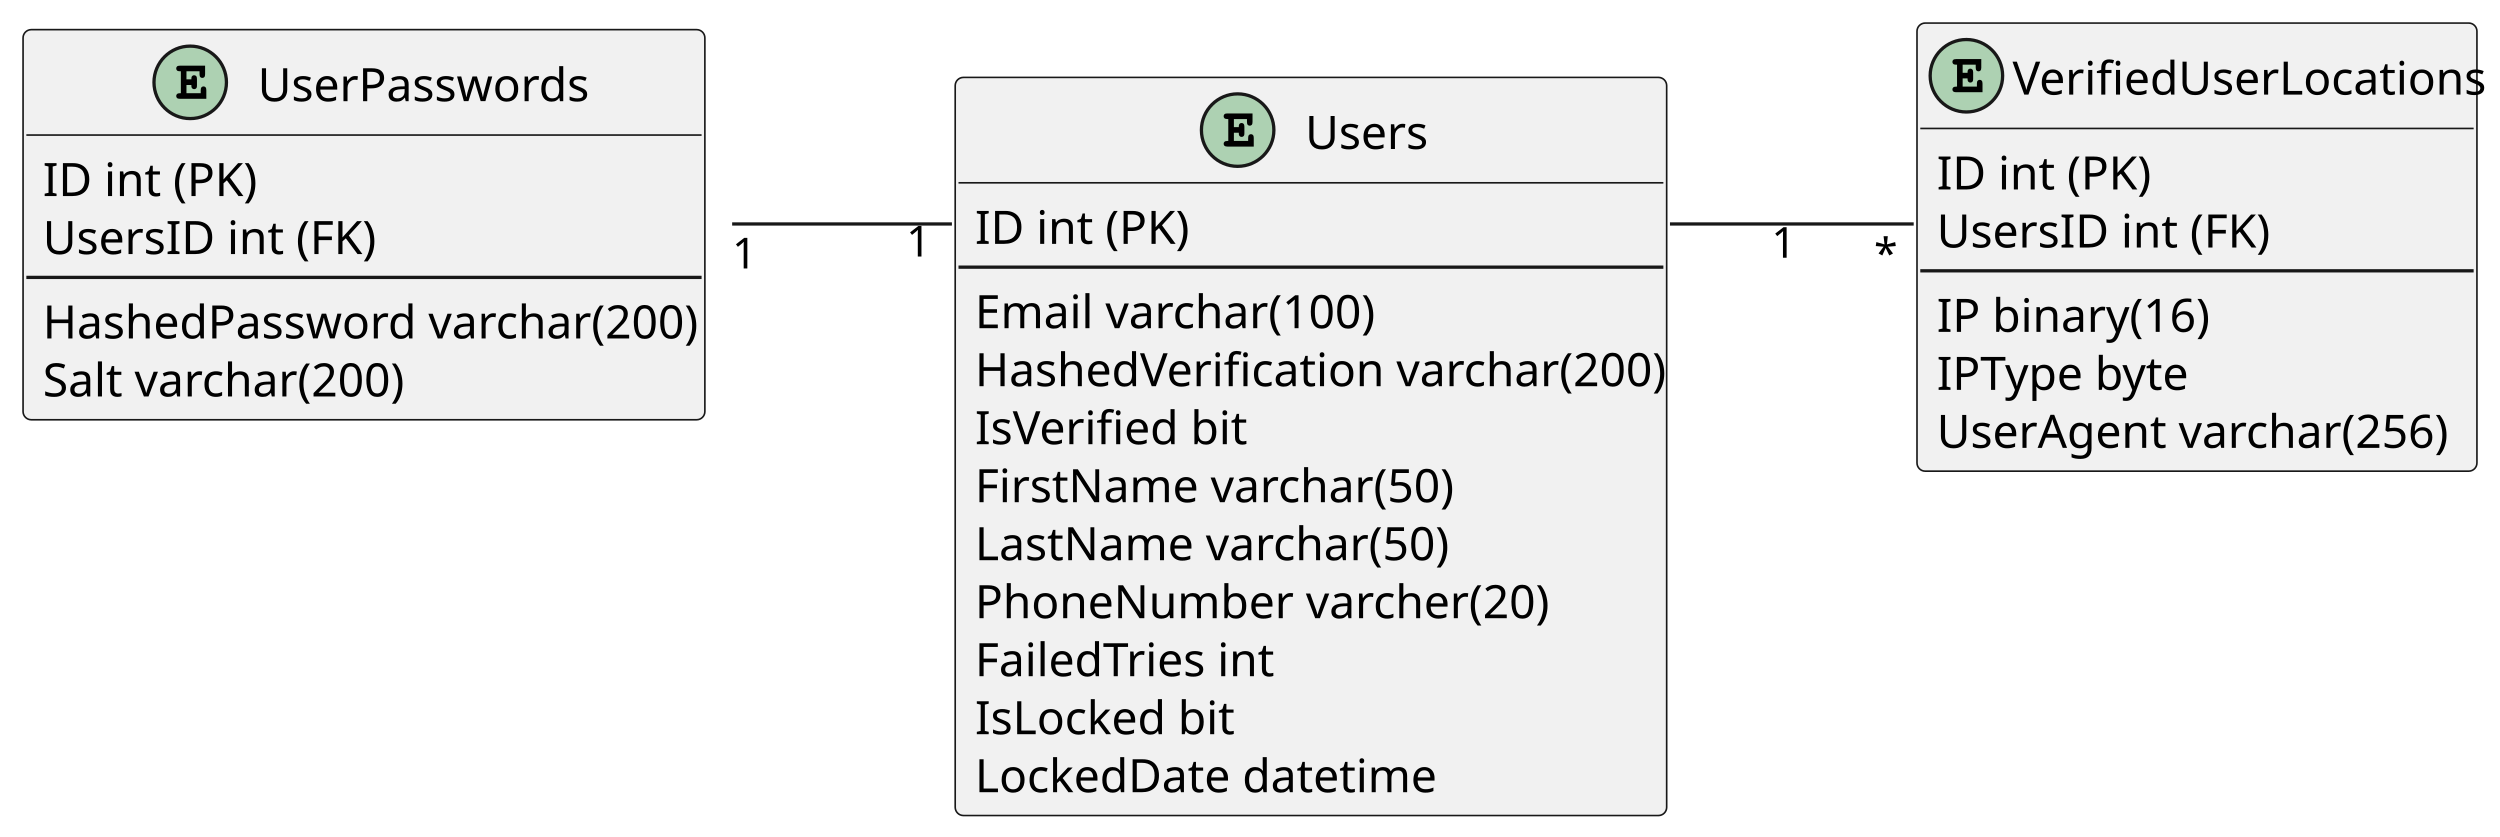
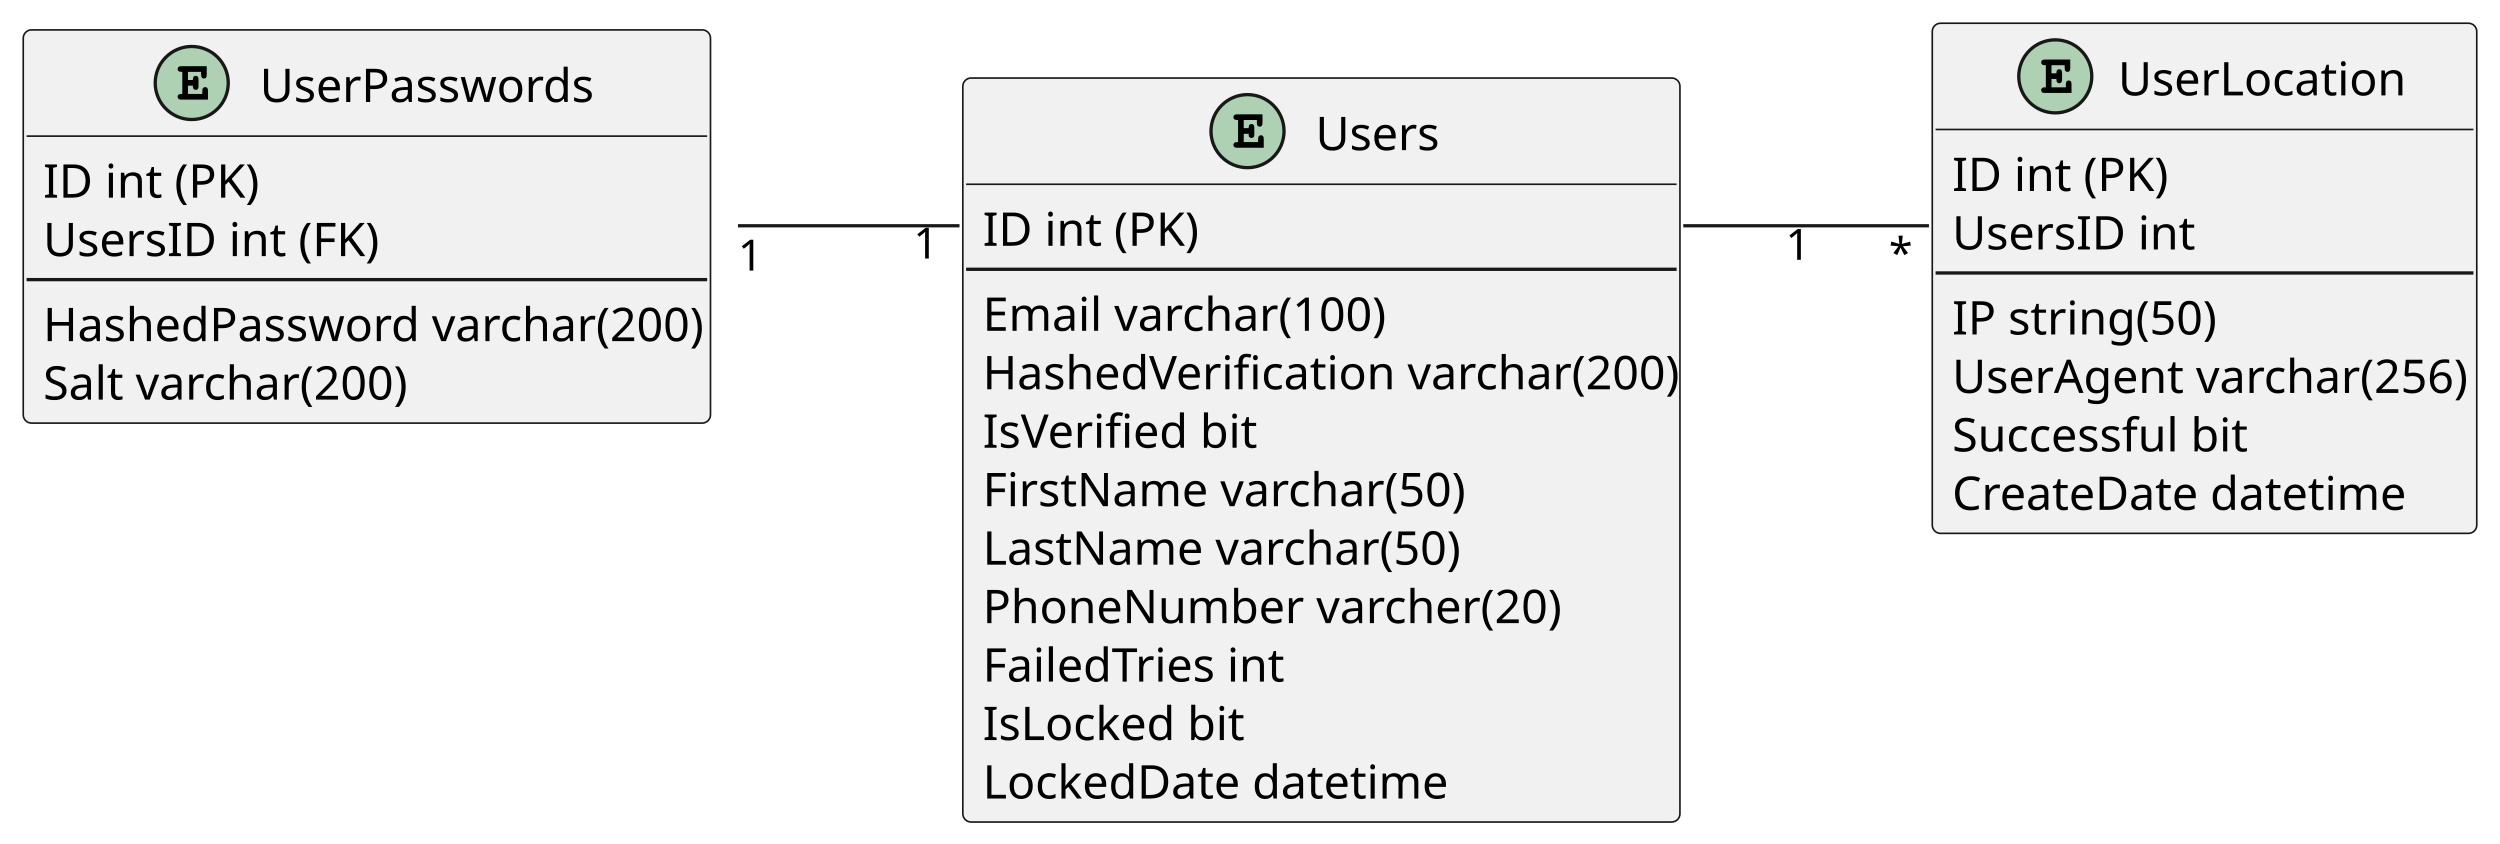
- <svg xmlns="http://www.w3.org/2000/svg" contentStyleType="text/css" height="254px" preserveAspectRatio="none" style="width:759px;height:254px;background:#FFFFFF;" version="1.1" viewBox="0 0 759 254" width="759px" zoomAndPan="magnify">
+ <svg xmlns="http://www.w3.org/2000/svg" contentStyleType="text/css" height="254px" preserveAspectRatio="none" style="width:753px;height:254px;background:#FFFFFF;" version="1.1" viewBox="0 0 753 254" width="753px" zoomAndPan="magnify">
  <defs />
  <g>
    <g id="elem_up">
      <rect codeLine="3" fill="#F1F1F1" height="118.438" id="up" rx="2.5" ry="2.5" style="stroke:#181818;stroke-width:0.5;" width="207" x="7" y="9" />
      <ellipse cx="57.75" cy="25" fill="#ADD1B2" rx="11" ry="11" style="stroke:#181818;stroke-width:1.0;" />
-       <path d="M56.609,25.797 L56.609,28.297 L60.938,28.297 L60.938,27.375 Q60.938,26.766 61.172,26.5 Q61.422,26.234 61.797,26.234 Q62.172,26.234 62.406,26.5 Q62.641,26.766 62.641,27.375 L62.641,30 L54.641,30 Q54.016,30 53.75,29.766 Q53.5,29.531 53.5,29.141 Q53.5,28.766 53.766,28.531 Q54.031,28.297 54.641,28.297 L54.906,28.297 L54.906,21.641 L54.641,21.641 Q54.016,21.641 53.75,21.406 Q53.5,21.172 53.5,20.781 Q53.5,20.406 53.75,20.172 Q54.016,19.938 54.641,19.938 L62.266,19.938 L62.266,22.531 Q62.266,23.141 62.031,23.406 Q61.812,23.656 61.422,23.656 Q61.047,23.656 60.812,23.406 Q60.578,23.141 60.578,22.531 L60.578,21.641 L56.609,21.641 L56.609,24.094 L58.094,24.094 Q58.094,23.438 58.219,23.25 Q58.484,22.844 58.953,22.844 Q59.328,22.844 59.562,23.109 Q59.797,23.359 59.797,23.969 L59.797,25.938 Q59.797,26.484 59.672,26.672 Q59.406,27.062 58.953,27.062 Q58.484,27.062 58.219,26.656 Q58.094,26.469 58.094,25.797 L56.609,25.797 Z " fill="#000000" />
+       <path d="M56.609,25.797 L56.609,28.297 L60.938,28.297 L60.938,27.375 Q60.938,26.766 61.18,26.5 Q61.422,26.234 61.797,26.234 Q62.172,26.234 62.406,26.5 Q62.641,26.766 62.641,27.375 L62.641,30 L54.641,30 Q54.016,30 53.758,29.766 Q53.5,29.531 53.5,29.141 Q53.5,28.766 53.766,28.531 Q54.031,28.297 54.641,28.297 L54.906,28.297 L54.906,21.641 L54.641,21.641 Q54.016,21.641 53.758,21.406 Q53.5,21.172 53.5,20.781 Q53.5,20.406 53.758,20.172 Q54.016,19.938 54.641,19.938 L62.266,19.938 L62.266,22.531 Q62.266,23.141 62.039,23.398 Q61.812,23.656 61.422,23.656 Q61.047,23.656 60.812,23.398 Q60.578,23.141 60.578,22.531 L60.578,21.641 L56.609,21.641 L56.609,24.094 L58.094,24.094 Q58.094,23.438 58.219,23.25 Q58.484,22.844 58.953,22.844 Q59.328,22.844 59.562,23.102 Q59.797,23.359 59.797,23.969 L59.797,25.938 Q59.797,26.484 59.672,26.672 Q59.406,27.062 58.953,27.062 Q58.484,27.062 58.219,26.656 Q58.094,26.469 58.094,25.797 L56.609,25.797 Z " fill="#000000" />
      <text fill="#000000" font-family="sans-serif" font-size="14" lengthAdjust="spacing" textLength="97" x="78.25" y="30.729">UserPasswords</text>
      <line style="stroke:#181818;stroke-width:0.5;" x1="8" x2="213" y1="41" y2="41" />
      <text fill="#000000" font-family="sans-serif" font-size="14" lengthAdjust="spacing" textLength="64" x="13" y="59.533">ID int (PK)</text>
      <text fill="#000000" font-family="sans-serif" font-size="14" lengthAdjust="spacing" textLength="100" x="13" y="77.143">UsersID int (FK)</text>
      <line style="stroke:#181818;stroke-width:1.0;" x1="8" x2="213" y1="84.219" y2="84.219" />
      <text fill="#000000" font-family="sans-serif" font-size="14" lengthAdjust="spacing" textLength="195" x="13" y="102.752">HashedPassword varchar(200)</text>
      <text fill="#000000" font-family="sans-serif" font-size="14" lengthAdjust="spacing" textLength="110" x="13" y="120.361">Salt varchar(200)</text>
    </g>
    <g id="elem_Users">
      <rect codeLine="11" fill="#F1F1F1" height="224.094" id="Users" rx="2.5" ry="2.5" style="stroke:#181818;stroke-width:0.5;" width="216" x="290" y="23.5" />
      <ellipse cx="375.75" cy="39.5" fill="#ADD1B2" rx="11" ry="11" style="stroke:#181818;stroke-width:1.0;" />
-       <path d="M374.609,40.297 L374.609,42.797 L378.938,42.797 L378.938,41.875 Q378.938,41.266 379.172,41 Q379.422,40.734 379.797,40.734 Q380.172,40.734 380.406,41 Q380.641,41.266 380.641,41.875 L380.641,44.5 L372.641,44.5 Q372.016,44.5 371.75,44.266 Q371.5,44.031 371.5,43.641 Q371.5,43.266 371.766,43.031 Q372.031,42.797 372.641,42.797 L372.906,42.797 L372.906,36.141 L372.641,36.141 Q372.016,36.141 371.75,35.906 Q371.5,35.672 371.5,35.281 Q371.5,34.906 371.75,34.672 Q372.016,34.438 372.641,34.438 L380.266,34.438 L380.266,37.031 Q380.266,37.641 380.031,37.906 Q379.812,38.156 379.422,38.156 Q379.047,38.156 378.812,37.906 Q378.578,37.641 378.578,37.031 L378.578,36.141 L374.609,36.141 L374.609,38.594 L376.094,38.594 Q376.094,37.938 376.219,37.75 Q376.484,37.344 376.953,37.344 Q377.328,37.344 377.562,37.609 Q377.797,37.859 377.797,38.469 L377.797,40.438 Q377.797,40.984 377.672,41.172 Q377.406,41.562 376.953,41.562 Q376.484,41.562 376.219,41.156 Q376.094,40.969 376.094,40.297 L374.609,40.297 Z " fill="#000000" />
+       <path d="M374.609,40.297 L374.609,42.797 L378.938,42.797 L378.938,41.875 Q378.938,41.266 379.18,41 Q379.422,40.734 379.797,40.734 Q380.172,40.734 380.406,41 Q380.641,41.266 380.641,41.875 L380.641,44.5 L372.641,44.5 Q372.016,44.5 371.758,44.266 Q371.5,44.031 371.5,43.641 Q371.5,43.266 371.766,43.031 Q372.031,42.797 372.641,42.797 L372.906,42.797 L372.906,36.141 L372.641,36.141 Q372.016,36.141 371.758,35.906 Q371.5,35.672 371.5,35.281 Q371.5,34.906 371.758,34.672 Q372.016,34.438 372.641,34.438 L380.266,34.438 L380.266,37.031 Q380.266,37.641 380.039,37.898 Q379.812,38.156 379.422,38.156 Q379.047,38.156 378.812,37.898 Q378.578,37.641 378.578,37.031 L378.578,36.141 L374.609,36.141 L374.609,38.594 L376.094,38.594 Q376.094,37.938 376.219,37.75 Q376.484,37.344 376.953,37.344 Q377.328,37.344 377.562,37.602 Q377.797,37.859 377.797,38.469 L377.797,40.438 Q377.797,40.984 377.672,41.172 Q377.406,41.562 376.953,41.562 Q376.484,41.562 376.219,41.156 Q376.094,40.969 376.094,40.297 L374.609,40.297 Z " fill="#000000" />
      <text fill="#000000" font-family="sans-serif" font-size="14" lengthAdjust="spacing" textLength="36" x="396.25" y="45.228">Users</text>
      <line style="stroke:#181818;stroke-width:0.5;" x1="291" x2="505" y1="55.5" y2="55.5" />
      <text fill="#000000" font-family="sans-serif" font-size="14" lengthAdjust="spacing" textLength="64" x="296" y="74.033">ID int (PK)</text>
      <line style="stroke:#181818;stroke-width:1.0;" x1="291" x2="505" y1="81.109" y2="81.109" />
      <text fill="#000000" font-family="sans-serif" font-size="14" lengthAdjust="spacing" textLength="120" x="296" y="99.643">Email varchar(100)</text>
      <text fill="#000000" font-family="sans-serif" font-size="14" lengthAdjust="spacing" textLength="204" x="296" y="117.252">HashedVerification varchar(200)</text>
      <text fill="#000000" font-family="sans-serif" font-size="14" lengthAdjust="spacing" textLength="77" x="296" y="134.861">IsVerified bit</text>
      <text fill="#000000" font-family="sans-serif" font-size="14" lengthAdjust="spacing" textLength="142" x="296" y="152.471">FirstName varchar(50)</text>
      <text fill="#000000" font-family="sans-serif" font-size="14" lengthAdjust="spacing" textLength="141" x="296" y="170.08">LastName varchar(50)</text>
      <text fill="#000000" font-family="sans-serif" font-size="14" lengthAdjust="spacing" textLength="168" x="296" y="187.69">PhoneNumber varcher(20)</text>
      <text fill="#000000" font-family="sans-serif" font-size="14" lengthAdjust="spacing" textLength="90" x="296" y="205.299">FailedTries int</text>
      <text fill="#000000" font-family="sans-serif" font-size="14" lengthAdjust="spacing" textLength="75" x="296" y="222.908">IsLocked bit</text>
      <text fill="#000000" font-family="sans-serif" font-size="14" lengthAdjust="spacing" textLength="134" x="296" y="240.518">LockedDate datetime</text>
    </g>
    <g id="elem_vul">
-       <rect codeLine="24" fill="#F1F1F1" height="136.047" id="vul" rx="2.5" ry="2.5" style="stroke:#181818;stroke-width:0.5;" width="170" x="582" y="7" />
-       <ellipse cx="597" cy="23" fill="#ADD1B2" rx="11" ry="11" style="stroke:#181818;stroke-width:1.0;" />
-       <path d="M595.859,23.797 L595.859,26.297 L600.188,26.297 L600.188,25.375 Q600.188,24.766 600.422,24.5 Q600.672,24.234 601.047,24.234 Q601.422,24.234 601.656,24.5 Q601.891,24.766 601.891,25.375 L601.891,28 L593.891,28 Q593.266,28 593,27.766 Q592.75,27.531 592.75,27.141 Q592.75,26.766 593.016,26.531 Q593.281,26.297 593.891,26.297 L594.156,26.297 L594.156,19.641 L593.891,19.641 Q593.266,19.641 593,19.406 Q592.75,19.172 592.75,18.781 Q592.75,18.406 593,18.172 Q593.266,17.938 593.891,17.938 L601.516,17.938 L601.516,20.531 Q601.516,21.141 601.281,21.406 Q601.062,21.656 600.672,21.656 Q600.297,21.656 600.062,21.406 Q599.828,21.141 599.828,20.531 L599.828,19.641 L595.859,19.641 L595.859,22.094 L597.344,22.094 Q597.344,21.438 597.469,21.25 Q597.734,20.844 598.203,20.844 Q598.578,20.844 598.812,21.109 Q599.047,21.359 599.047,21.969 L599.047,23.938 Q599.047,24.484 598.922,24.672 Q598.656,25.062 598.203,25.062 Q597.734,25.062 597.469,24.656 Q597.344,24.469 597.344,23.797 L595.859,23.797 Z " fill="#000000" />
-       <text fill="#000000" font-family="sans-serif" font-size="14" lengthAdjust="spacing" textLength="138" x="611" y="28.729">VerifiedUserLocations</text>
-       <line style="stroke:#181818;stroke-width:0.5;" x1="583" x2="751" y1="39" y2="39" />
+       <rect codeLine="24" fill="#F1F1F1" height="153.656" id="vul" rx="2.5" ry="2.5" style="stroke:#181818;stroke-width:0.5;" width="164" x="582" y="7" />
+       <ellipse cx="619.05" cy="23" fill="#ADD1B2" rx="11" ry="11" style="stroke:#181818;stroke-width:1.0;" />
+       <path d="M617.909,23.797 L617.909,26.297 L622.237,26.297 L622.237,25.375 Q622.237,24.766 622.48,24.5 Q622.722,24.234 623.097,24.234 Q623.472,24.234 623.706,24.5 Q623.941,24.766 623.941,25.375 L623.941,28 L615.941,28 Q615.316,28 615.058,27.766 Q614.8,27.531 614.8,27.141 Q614.8,26.766 615.066,26.531 Q615.331,26.297 615.941,26.297 L616.206,26.297 L616.206,19.641 L615.941,19.641 Q615.316,19.641 615.058,19.406 Q614.8,19.172 614.8,18.781 Q614.8,18.406 615.058,18.172 Q615.316,17.938 615.941,17.938 L623.566,17.938 L623.566,20.531 Q623.566,21.141 623.339,21.398 Q623.112,21.656 622.722,21.656 Q622.347,21.656 622.112,21.398 Q621.878,21.141 621.878,20.531 L621.878,19.641 L617.909,19.641 L617.909,22.094 L619.394,22.094 Q619.394,21.438 619.519,21.25 Q619.784,20.844 620.253,20.844 Q620.628,20.844 620.862,21.102 Q621.097,21.359 621.097,21.969 L621.097,23.938 Q621.097,24.484 620.972,24.672 Q620.706,25.062 620.253,25.062 Q619.784,25.062 619.519,24.656 Q619.394,24.469 619.394,23.797 L617.909,23.797 Z " fill="#000000" />
+       <text fill="#000000" font-family="sans-serif" font-size="14" lengthAdjust="spacing" textLength="83" x="637.95" y="28.729">UserLocation</text>
+       <line style="stroke:#181818;stroke-width:0.5;" x1="583" x2="745" y1="39" y2="39" />
      <text fill="#000000" font-family="sans-serif" font-size="14" lengthAdjust="spacing" textLength="64" x="588" y="57.533">ID int (PK)</text>
-       <text fill="#000000" font-family="sans-serif" font-size="14" lengthAdjust="spacing" textLength="100" x="588" y="75.143">UsersID int (FK)</text>
-       <line style="stroke:#181818;stroke-width:1.0;" x1="583" x2="751" y1="82.219" y2="82.219" />
-       <text fill="#000000" font-family="sans-serif" font-size="14" lengthAdjust="spacing" textLength="81" x="588" y="100.752">IP binary(16)</text>
-       <text fill="#000000" font-family="sans-serif" font-size="14" lengthAdjust="spacing" textLength="75" x="588" y="118.361">IPType byte</text>
-       <text fill="#000000" font-family="sans-serif" font-size="14" lengthAdjust="spacing" textLength="152" x="588" y="135.971">UserAgent varchar(256)</text>
+       <text fill="#000000" font-family="sans-serif" font-size="14" lengthAdjust="spacing" textLength="68" x="588" y="75.143">UsersID int</text>
+       <line style="stroke:#181818;stroke-width:1.0;" x1="583" x2="745" y1="82.219" y2="82.219" />
+       <text fill="#000000" font-family="sans-serif" font-size="14" lengthAdjust="spacing" textLength="77" x="588" y="100.752">IP string(50)</text>
+       <text fill="#000000" font-family="sans-serif" font-size="14" lengthAdjust="spacing" textLength="152" x="588" y="118.361">UserAgent varchar(256)</text>
+       <text fill="#000000" font-family="sans-serif" font-size="14" lengthAdjust="spacing" textLength="87" x="588" y="135.971">Successful bit</text>
+       <text fill="#000000" font-family="sans-serif" font-size="14" lengthAdjust="spacing" textLength="131" x="588" y="153.58">CreateDate datetime</text>
    </g>
    <g id="link_Users_vul">
-       <path codeLine="33" d="M507,68 C539.89,68 548.11,68 581,68 " fill="none" id="Users-vul" style="stroke:#181818;stroke-width:1.0;" />
+       <path codeLine="34" d="M507,68 C539.89,68 548.11,68 581,68 " fill="none" id="Users-vul" style="stroke:#181818;stroke-width:1.0;" />
      <text fill="#000000" font-family="sans-serif" font-size="13" lengthAdjust="spacing" textLength="7" x="537.809" y="78.248">1</text>
-       <text fill="#000000" font-family="sans-serif" font-size="13" lengthAdjust="spacing" textLength="5" x="568.948" y="81.587">*</text>
+       <text fill="#000000" font-family="sans-serif" font-size="13" lengthAdjust="spacing" textLength="5" x="568.919" y="80.861">*</text>
    </g>
    <g id="link_up_Users">
-       <path codeLine="35" d="M222.28,68 C244.38,68 267.43,68 289,68 " fill="none" id="up-Users" style="stroke:#181818;stroke-width:1.0;" />
+       <path codeLine="36" d="M222.28,68 C244.38,68 267.43,68 289,68 " fill="none" id="up-Users" style="stroke:#181818;stroke-width:1.0;" />
      <text fill="#000000" font-family="sans-serif" font-size="13" lengthAdjust="spacing" textLength="7" x="222.28" y="81.495">1</text>
      <text fill="#000000" font-family="sans-serif" font-size="13" lengthAdjust="spacing" textLength="7" x="275.144" y="77.877">1</text>
    </g>
  </g>
</svg>
